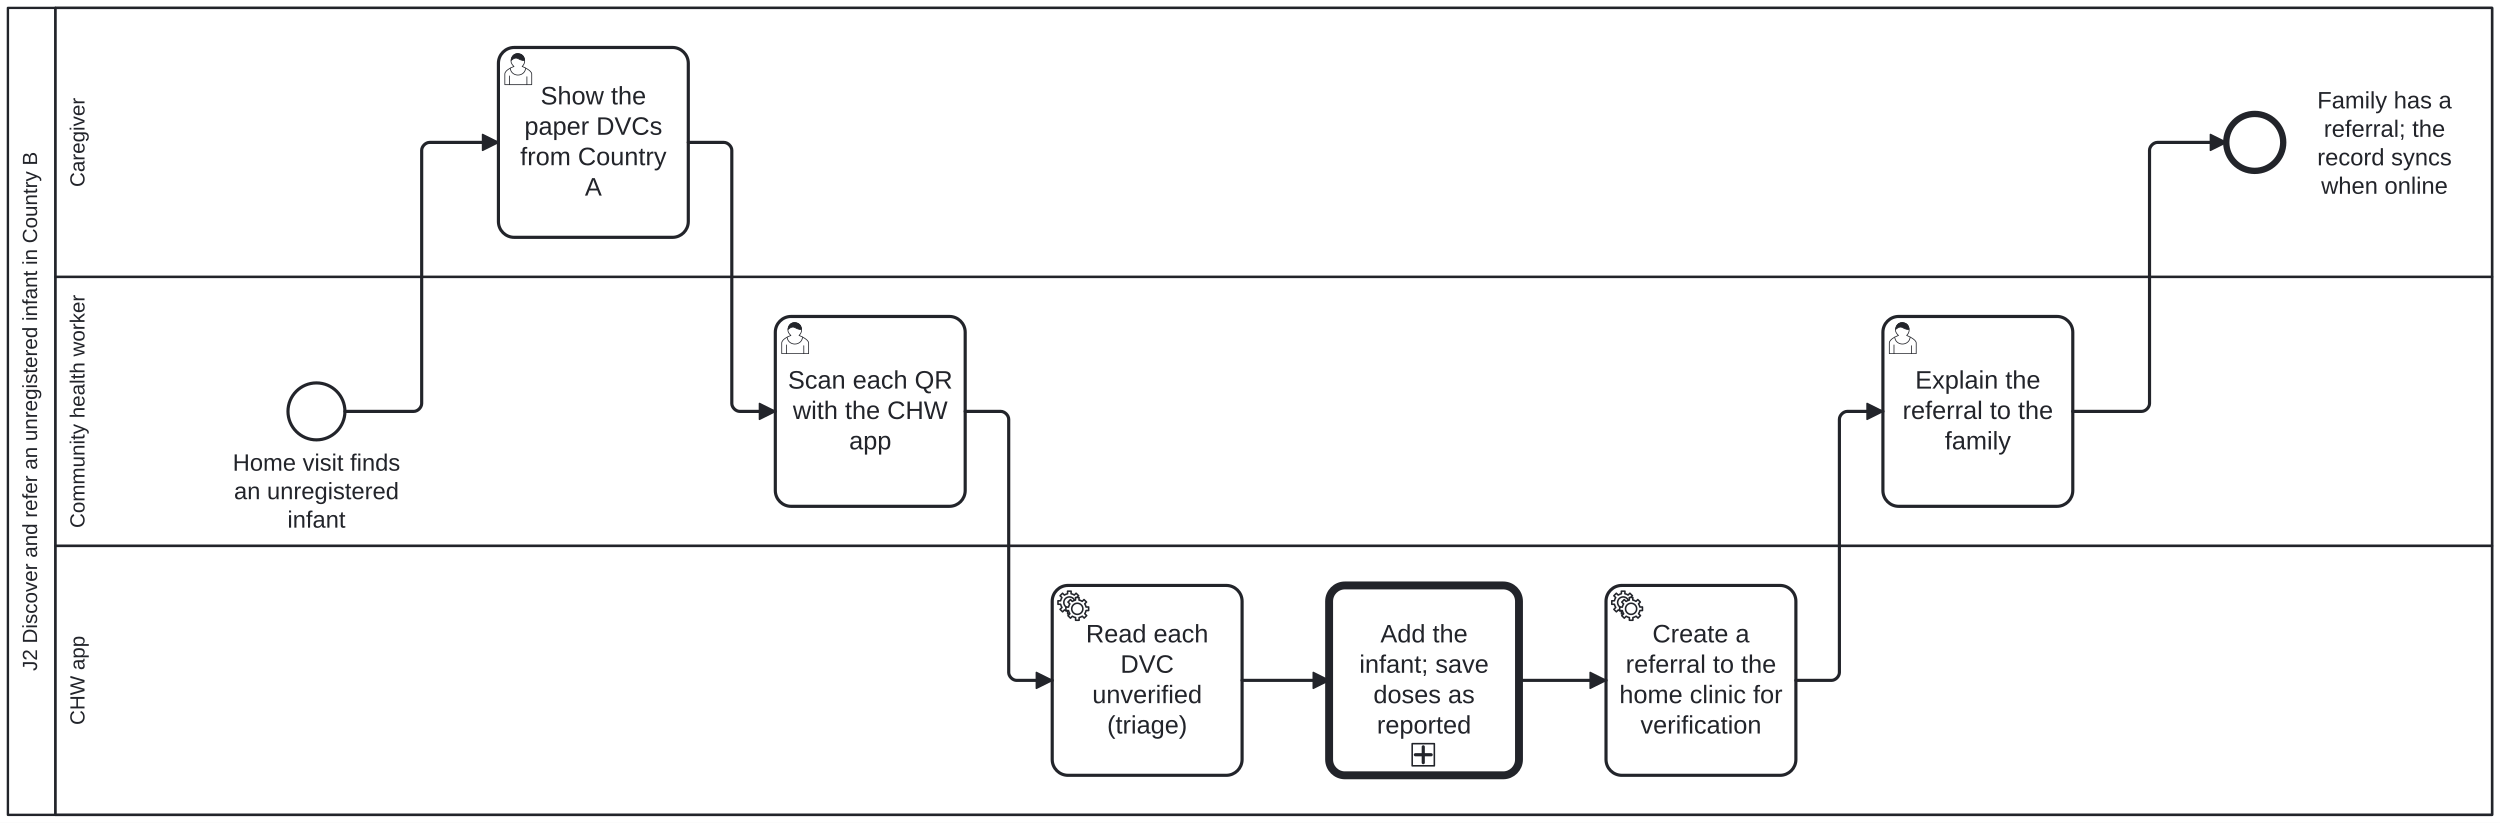
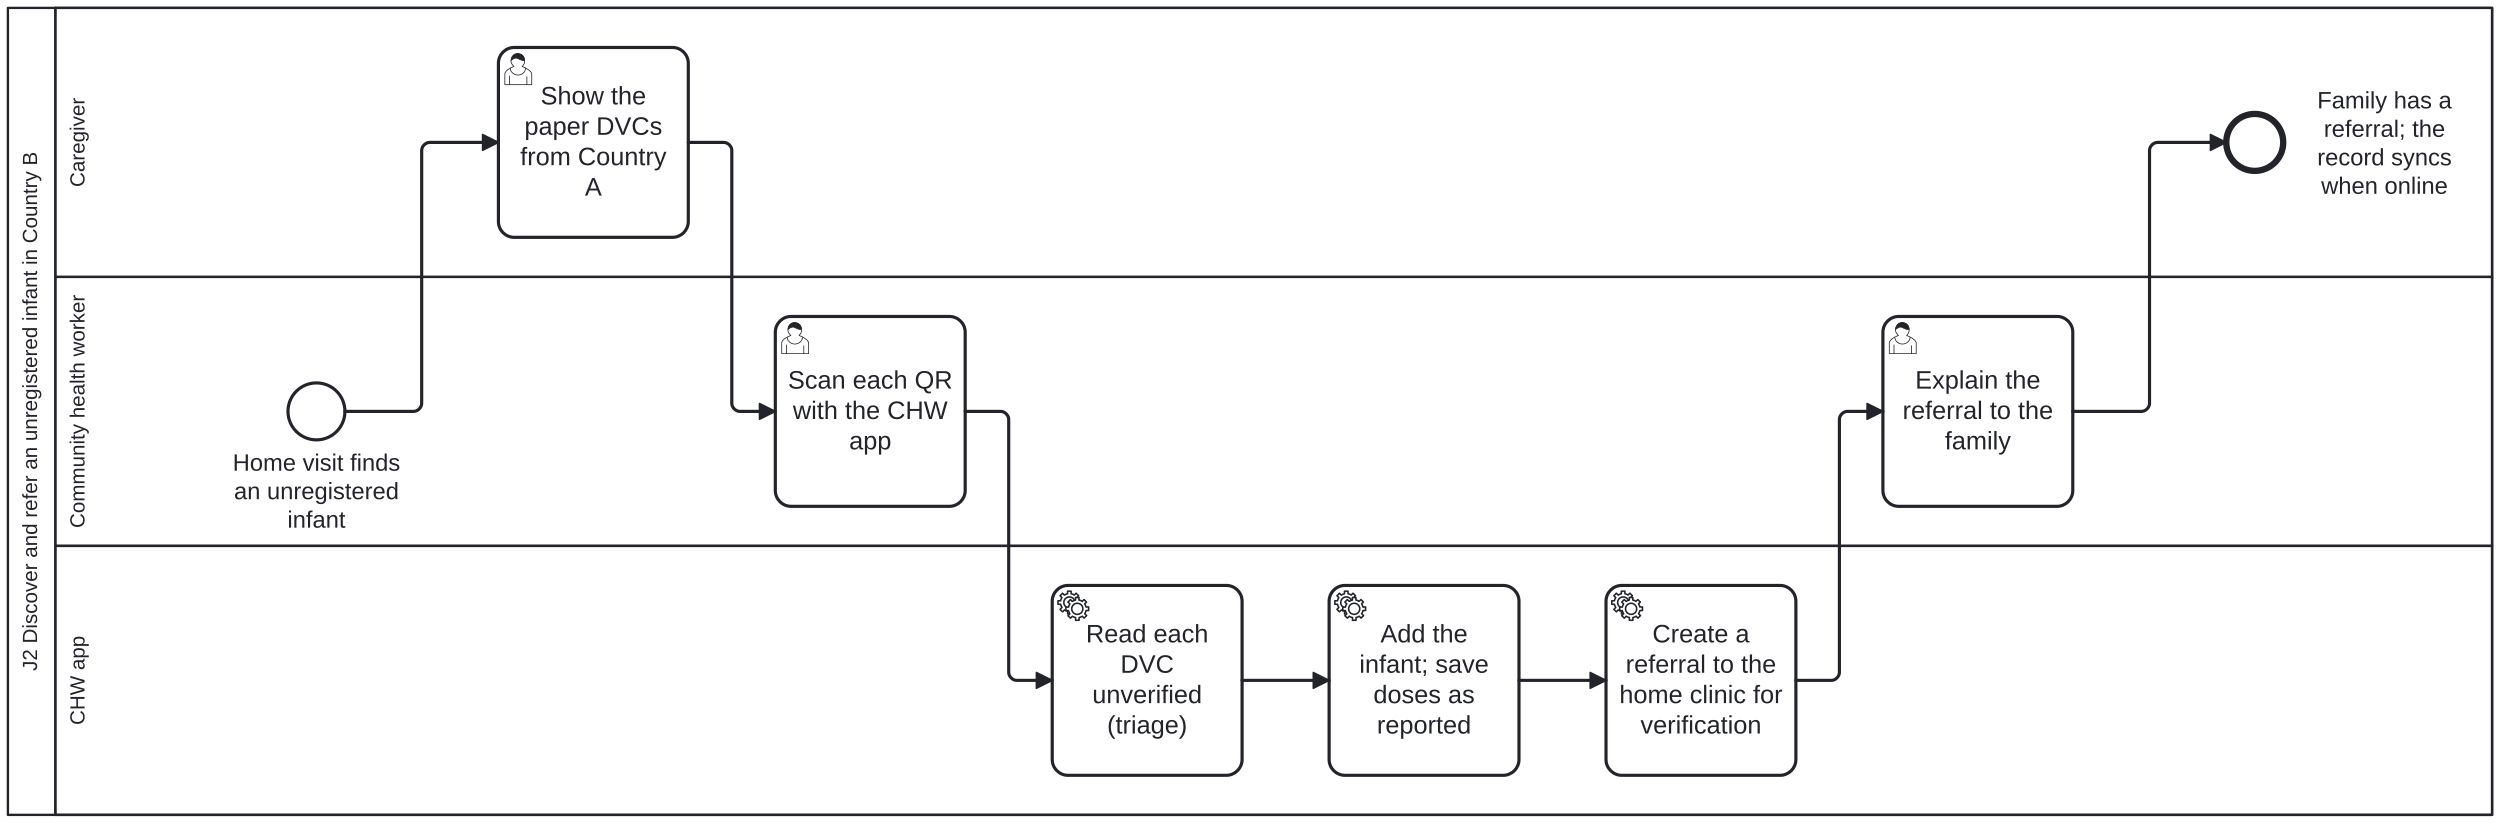
<svg xmlns="http://www.w3.org/2000/svg" width="100%" style="max-width:100%;height:auto" viewBox="95 55 1580 520" version="1.1">
  <rect x="95" y="55" width="1580" height="520" fill="#ffffff" />
  <g class="djs-group">
    <g class="djs-element djs-shape" data-element-id="Participant_Process_J2ChwDiscovery" style="display: block;" transform="matrix(1 0 0 1 100 60)">
      <g class="djs-visual">
        <rect x="0" y="0" width="1570" height="510" rx="0" ry="0" style="stroke-linecap: round; stroke-linejoin: round; stroke: rgb(34, 36, 42); stroke-width: 1.5px; fill: white; fill-opacity: 0.95;" />
        <path style="fill: none; stroke-linecap: round; stroke-linejoin: round; stroke: rgb(34, 36, 42); stroke-width: 1.5px;" d="M30,0L30,510" />
        <text lineHeight="1.05" class="djs-label" transform="matrix(-1.83697e-16 -1 1 -1.83697e-16 0 510)" style="font-family: Arial, sans-serif; font-size: 13px; font-weight: normal; fill: rgb(34, 36, 42);">
          <tspan x="90.97" y="18.413">J2 Discover and refer an unregistered infant in Country B</tspan>
        </text>
      </g>
      <rect class="djs-hit djs-hit-all" x="0" y="0" width="1570" height="510" style="fill: none; stroke-opacity: 0; stroke: white; stroke-width: 15px;" />
    </g>
    <g class="djs-children">
      <g class="djs-group">
        <g class="djs-element djs-shape" data-element-id="Lane_chw-app" style="display: block;" transform="matrix(1 0 0 1 130 400)">
          <g class="djs-visual">
            <rect x="0" y="0" width="1540" height="170" rx="0" ry="0" style="stroke-linecap: round; stroke-linejoin: round; stroke: rgb(34, 36, 42); stroke-width: 1.5px; fill: white; fill-opacity: 0.25;" />
            <text lineHeight="1.05" class="djs-label" transform="matrix(-1.83697e-16 -1 1 -1.83697e-16 0 170)" style="font-family: Arial, sans-serif; font-size: 13px; font-weight: normal; fill: rgb(34, 36, 42);">
              <tspan x="56.826" y="18.413">CHW app</tspan>
            </text>
          </g>
          <rect class="djs-hit djs-hit-all" x="0" y="0" width="1540" height="170" style="fill: none; stroke-opacity: 0; stroke: white; stroke-width: 15px;" />
        </g>
      </g>
      <g class="djs-group">
        <g class="djs-element djs-shape" data-element-id="Lane_community-health-worker" style="display: block;" transform="matrix(1 0 0 1 130 230)">
          <g class="djs-visual">
            <rect x="0" y="0" width="1540" height="170" rx="0" ry="0" style="stroke-linecap: round; stroke-linejoin: round; stroke: rgb(34, 36, 42); stroke-width: 1.5px; fill: white; fill-opacity: 0.25;" />
            <text lineHeight="1.05" class="djs-label" transform="matrix(-1.83697e-16 -1 1 -1.83697e-16 0 170)" style="font-family: Arial, sans-serif; font-size: 13px; font-weight: normal; fill: rgb(34, 36, 42);">
              <tspan x="11.307" y="18.413">Community health worker</tspan>
            </text>
          </g>
          <rect class="djs-hit djs-hit-all" x="0" y="0" width="1540" height="170" style="fill: none; stroke-opacity: 0; stroke: white; stroke-width: 15px;" />
        </g>
      </g>
      <g class="djs-group">
        <g class="djs-element djs-shape" data-element-id="Lane_caregiver" style="display: block;" transform="matrix(1 0 0 1 130 60)">
          <g class="djs-visual">
            <rect x="0" y="0" width="1540" height="170" rx="0" ry="0" style="stroke-linecap: round; stroke-linejoin: round; stroke: rgb(34, 36, 42); stroke-width: 1.5px; fill: white; fill-opacity: 0.25;" />
            <text lineHeight="1.05" class="djs-label" transform="matrix(-1.83697e-16 -1 1 -1.83697e-16 0 170)" style="font-family: Arial, sans-serif; font-size: 13px; font-weight: normal; fill: rgb(34, 36, 42);">
              <tspan x="56.823" y="18.413">Caregiver</tspan>
            </text>
          </g>
          <rect class="djs-hit djs-hit-all" x="0" y="0" width="1540" height="170" style="fill: none; stroke-opacity: 0; stroke: white; stroke-width: 15px;" />
        </g>
      </g>
      <g class="djs-group">
        <g class="djs-element djs-shape" data-element-id="Start" style="display: block;" transform="matrix(1 0 0 1 277 297)">
          <g class="djs-visual">
            <circle cx="18" cy="18" r="18" style="stroke-linecap: round; stroke-linejoin: round; stroke: rgb(34, 36, 42); stroke-width: 2px; fill: white; fill-opacity: 0.95;" />
          </g>
          <rect class="djs-hit djs-hit-all" x="0" y="0" width="36" height="36" style="fill: none; stroke-opacity: 0; stroke: white; stroke-width: 15px;" />
        </g>
      </g>
      <g class="djs-group">
        <g class="djs-element djs-shape" data-element-id="Start_label" style="display: block;" transform="matrix(1 0 0 1 242 339)">
          <g class="djs-visual">
            <text lineHeight="1.2" class="djs-label" style="font-family: Arial, sans-serif; font-size: 15px; font-weight: normal; fill: rgb(34, 36, 42);">
              <tspan x="0.068" y="13.5">Home visit finds</tspan>
              <tspan x="0.881" y="31.5">an unregistered </tspan>
              <tspan x="34.653" y="49.5">infant</tspan>
            </text>
          </g>
          <rect class="djs-hit djs-hit-all" x="0" y="0" width="106" height="54" style="fill: none; stroke-opacity: 0; stroke: white; stroke-width: 15px;" />
        </g>
      </g>
      <g class="djs-group">
        <g class="djs-element djs-shape" data-element-id="Task_Show" style="display: block;" transform="matrix(1 0 0 1 410 85)">
          <g class="djs-visual">
            <rect x="0" y="0" width="120" height="120" rx="10" ry="10" style="stroke-linecap: round; stroke-linejoin: round; stroke: rgb(34, 36, 42); stroke-width: 2px; fill: white; fill-opacity: 0.95;" />
            <text lineHeight="1.2" class="djs-label" style="font-family: Arial, sans-serif; font-size: 16px; font-weight: normal; fill: rgb(34, 36, 42);">
              <tspan x="26.645" y="36">Show the </tspan>
              <tspan x="16.426" y="55.2">paper DVCs </tspan>
              <tspan x="13.766" y="74.4">from Country </tspan>
              <tspan x="54.664" y="93.6">A</tspan>
            </text>
            <path d="m 15,12 c 0.909,-0.845 1.594,-2.049 1.594,-3.385 0,-2.554 -1.805,-4.622 -4.357,-4.622 -2.552,0 -4.288,2.068 -4.288,4.622 0,1.348 0.974,2.562 1.896,3.405 -0.529,0.187 -5.669,2.097 -5.794,4.756 v 6.718 h 17 v -6.718 c 0,-2.298 -5.528,-4.595 -6.051,-4.776 zm -8,6 l 0,5.5 m 11,0 l 0,-5" style="fill: white; stroke-linecap: round; stroke-linejoin: round; stroke: rgb(34, 36, 42); stroke-width: 0.5px;" />
            <path d="m 15,12 m 2.162,1.009 c 0,2.447 -2.158,4.431 -4.821,4.431 -2.665,0 -4.822,-1.981 -4.822,-4.431 " style="fill: white; stroke-linecap: round; stroke-linejoin: round; stroke: rgb(34, 36, 42); stroke-width: 0.5px;" />
            <path d="m 15,12 m -6.9,-3.80 c 0,0 2.251,-2.358 4.274,-1.177 2.024,1.181 4.221,1.537 4.124,0.965 -0.098,-0.57 -0.117,-3.791 -4.191,-4.136 -3.575,0.001 -4.208,3.367 -4.207,4.348 z" style="fill: rgb(34, 36, 42); stroke-linecap: round; stroke-linejoin: round; stroke: rgb(34, 36, 42); stroke-width: 0.5px;" />
          </g>
          <rect class="djs-hit djs-hit-all" x="0" y="0" width="120" height="120" style="fill: none; stroke-opacity: 0; stroke: white; stroke-width: 15px;" />
        </g>
      </g>
      <g class="djs-group">
        <g class="djs-element djs-shape" data-element-id="Task_Scan" style="display: block;" transform="matrix(1 0 0 1 585 255)">
          <g class="djs-visual">
            <rect x="0" y="0" width="120" height="120" rx="10" ry="10" style="stroke-linecap: round; stroke-linejoin: round; stroke: rgb(34, 36, 42); stroke-width: 2px; fill: white; fill-opacity: 0.95;" />
            <text lineHeight="1.2" class="djs-label" style="font-family: Arial, sans-serif; font-size: 16px; font-weight: normal; fill: rgb(34, 36, 42);">
              <tspan x="7.973" y="45.6">Scan each QR</tspan>
              <tspan x="11.102" y="64.8">with the CHW </tspan>
              <tspan x="46.652" y="84">app</tspan>
            </text>
            <path d="m 15,12 c 0.909,-0.845 1.594,-2.049 1.594,-3.385 0,-2.554 -1.805,-4.622 -4.357,-4.622 -2.552,0 -4.288,2.068 -4.288,4.622 0,1.348 0.974,2.562 1.896,3.405 -0.529,0.187 -5.669,2.097 -5.794,4.756 v 6.718 h 17 v -6.718 c 0,-2.298 -5.528,-4.595 -6.051,-4.776 zm -8,6 l 0,5.5 m 11,0 l 0,-5" style="fill: white; stroke-linecap: round; stroke-linejoin: round; stroke: rgb(34, 36, 42); stroke-width: 0.5px;" />
            <path d="m 15,12 m 2.162,1.009 c 0,2.447 -2.158,4.431 -4.821,4.431 -2.665,0 -4.822,-1.981 -4.822,-4.431 " style="fill: white; stroke-linecap: round; stroke-linejoin: round; stroke: rgb(34, 36, 42); stroke-width: 0.5px;" />
            <path d="m 15,12 m -6.9,-3.80 c 0,0 2.251,-2.358 4.274,-1.177 2.024,1.181 4.221,1.537 4.124,0.965 -0.098,-0.57 -0.117,-3.791 -4.191,-4.136 -3.575,0.001 -4.208,3.367 -4.207,4.348 z" style="fill: rgb(34, 36, 42); stroke-linecap: round; stroke-linejoin: round; stroke: rgb(34, 36, 42); stroke-width: 0.5px;" />
          </g>
          <rect class="djs-hit djs-hit-all" x="0" y="0" width="120" height="120" style="fill: none; stroke-opacity: 0; stroke: white; stroke-width: 15px;" />
        </g>
      </g>
      <g class="djs-group">
        <g class="djs-element djs-shape" data-element-id="Task_Read" style="display: block;" transform="matrix(1 0 0 1 760 425)">
          <g class="djs-visual">
            <rect x="0" y="0" width="120" height="120" rx="10" ry="10" style="stroke-linecap: round; stroke-linejoin: round; stroke: rgb(34, 36, 42); stroke-width: 2px; fill: white; fill-opacity: 0.95;" />
            <text lineHeight="1.2" class="djs-label" style="font-family: Arial, sans-serif; font-size: 16px; font-weight: normal; fill: rgb(34, 36, 42);">
              <tspan x="21.305" y="36">Read each </tspan>
              <tspan x="43.109" y="55.2">DVC </tspan>
              <tspan x="25.312" y="74.4">unverified </tspan>
              <tspan x="34.66" y="93.6">(triage)</tspan>
            </text>
            <circle cx="5" cy="5" r="5" transform="translate(6, 6)" style="stroke-linecap: round; stroke-linejoin: round; stroke: none; stroke-width: 2px; fill: white;" />
            <path d="m 12,18 v -1.713 c 0.352,-0.07 0.704,-0.178 1.048,-0.321 0.344,-0.145 0.666,-0.321 0.966,-0.521 l 1.194,1.18 1.567,-1.577 -1.195,-1.18 c 0.403,-0.614 0.683,-1.299 0.825,-2.018 l 1.622,-0.01 v -2.22 l -1.637,0.01 c -0.073,-0.352 -0.178,-0.7 -0.324,-1.044 -0.145,-0.344 -0.321,-0.664 -0.523,-0.962 l 1.131,-1.136 -1.583,-1.563 -1.13,1.136 c -0.614,-0.401 -1.303,-0.681 -2.023,-0.822 l 0.009,-1.619 h -2.241 l 0.004,1.631 c -0.354,0.074 -0.705,0.18 -1.05,0.324 -0.344,0.144 -0.665,0.321 -0.964,0.52 l -1.17,-1.158 -1.567,1.579 1.168,1.157 c -0.403,0.613 -0.683,1.298 -0.825,2.017 l -1.659,0.003 v 2.222 l 1.672,-0.006 c 0.073,0.351 0.18,0.702 0.324,1.045 0.145,0.344 0.321,0.664 0.523,0.961 l -1.199,1.197 1.584,1.56 1.196,-1.193 c 0.614,0.403 1.303,0.682 2.023,0.823 l 7.19e-4,1.699 h 2.227 z m 0.221,-3.996 c -1.789,0.75 -3.858,-0.093 -4.61,-1.874 -0.752,-1.783 0.091,-3.846 1.88,-4.596 1.788,-0.749 3.857,0.093 4.609,1.874 0.752,1.782 -0.091,3.846 -1.88,4.596 z" style="fill: white; stroke-linecap: round; stroke-linejoin: round; stroke: rgb(34, 36, 42); stroke-width: 1px;" />
            <circle cx="5" cy="5" r="5" transform="translate(11, 10)" style="stroke-linecap: round; stroke-linejoin: round; stroke: none; stroke-width: 2px; fill: white;" />
            <path d="m 17,22 v -1.713 c 0.352,-0.07 0.704,-0.178 1.048,-0.321 0.344,-0.145 0.666,-0.321 0.966,-0.521 l 1.194,1.18 1.567,-1.577 -1.195,-1.18 c 0.403,-0.614 0.683,-1.299 0.825,-2.018 l 1.622,-0.01 v -2.22 l -1.637,0.01 c -0.073,-0.352 -0.178,-0.7 -0.324,-1.044 -0.145,-0.344 -0.321,-0.664 -0.523,-0.962 l 1.131,-1.136 -1.583,-1.563 -1.13,1.136 c -0.614,-0.401 -1.303,-0.681 -2.023,-0.822 l 0.009,-1.619 h -2.241 l 0.004,1.631 c -0.354,0.074 -0.705,0.18 -1.05,0.324 -0.344,0.144 -0.665,0.321 -0.964,0.52 l -1.17,-1.158 -1.567,1.579 1.168,1.157 c -0.403,0.613 -0.683,1.298 -0.825,2.017 l -1.659,0.003 v 2.222 l 1.672,-0.006 c 0.073,0.351 0.18,0.702 0.324,1.045 0.145,0.344 0.321,0.664 0.523,0.961 l -1.199,1.197 1.584,1.56 1.196,-1.193 c 0.614,0.403 1.303,0.682 2.023,0.823 l 7.19e-4,1.699 h 2.227 z m 0.221,-3.996 c -1.789,0.75 -3.858,-0.093 -4.61,-1.874 -0.752,-1.783 0.091,-3.846 1.88,-4.596 1.788,-0.749 3.857,0.093 4.609,1.874 0.752,1.782 -0.091,3.846 -1.88,4.596 z" style="fill: white; stroke-linecap: round; stroke-linejoin: round; stroke: rgb(34, 36, 42); stroke-width: 1px;" />
          </g>
          <rect class="djs-hit djs-hit-all" x="0" y="0" width="120" height="120" style="fill: none; stroke-opacity: 0; stroke: white; stroke-width: 15px;" />
        </g>
      </g>
      <g class="djs-group">
        <g class="djs-element djs-shape" data-element-id="Task_Register" style="display: block;" transform="matrix(1 0 0 1 935 425)">
          <g class="djs-visual">
-             <rect x="0" y="0" width="120" height="120" rx="10" ry="10" style="stroke-linecap: round; stroke-linejoin: round; stroke: rgb(34, 36, 42); stroke-width: 5px; fill: white; fill-opacity: 0.95;" />
+             <rect x="0" y="0" width="120" height="120" rx="10" ry="10" style="stroke-linecap: round; stroke-linejoin: round; stroke: rgb(34, 36, 42); stroke-width: 2px; fill: white; fill-opacity: 0.95;" />
            <text lineHeight="1.2" class="djs-label" style="font-family: Arial, sans-serif; font-size: 16px; font-weight: normal; fill: rgb(34, 36, 42);">
              <tspan x="32.422" y="36">Add the </tspan>
              <tspan x="19.086" y="55.2">infant; save </tspan>
              <tspan x="27.98" y="74.4">doses as </tspan>
              <tspan x="30.203" y="93.6">reported</tspan>
            </text>
-             <rect x="0" y="0" width="14" height="14" rx="0" ry="0" style="stroke-linecap: round; stroke-linejoin: round; stroke: rgb(34, 36, 42); stroke-width: 1px; fill: white;" transform="matrix(1 0 0 1 52.5 100)" />
-             <path data-marker="sub-process" d="m52.5,100 m 7,2 l 0,10 m -5,-5 l 10,0" style="fill: white; stroke-linecap: round; stroke-linejoin: round; stroke: rgb(34, 36, 42); stroke-width: 2px;" />
+             <circle cx="5" cy="5" r="5" transform="translate(6, 6)" style="stroke-linecap: round; stroke-linejoin: round; stroke: none; stroke-width: 2px; fill: white;" />
+             <path d="m 12,18 v -1.713 c 0.352,-0.07 0.704,-0.178 1.048,-0.321 0.344,-0.145 0.666,-0.321 0.966,-0.521 l 1.194,1.18 1.567,-1.577 -1.195,-1.18 c 0.403,-0.614 0.683,-1.299 0.825,-2.018 l 1.622,-0.01 v -2.22 l -1.637,0.01 c -0.073,-0.352 -0.178,-0.7 -0.324,-1.044 -0.145,-0.344 -0.321,-0.664 -0.523,-0.962 l 1.131,-1.136 -1.583,-1.563 -1.13,1.136 c -0.614,-0.401 -1.303,-0.681 -2.023,-0.822 l 0.009,-1.619 h -2.241 l 0.004,1.631 c -0.354,0.074 -0.705,0.18 -1.05,0.324 -0.344,0.144 -0.665,0.321 -0.964,0.52 l -1.17,-1.158 -1.567,1.579 1.168,1.157 c -0.403,0.613 -0.683,1.298 -0.825,2.017 l -1.659,0.003 v 2.222 l 1.672,-0.006 c 0.073,0.351 0.18,0.702 0.324,1.045 0.145,0.344 0.321,0.664 0.523,0.961 l -1.199,1.197 1.584,1.56 1.196,-1.193 c 0.614,0.403 1.303,0.682 2.023,0.823 l 7.19e-4,1.699 h 2.227 z m 0.221,-3.996 c -1.789,0.75 -3.858,-0.093 -4.61,-1.874 -0.752,-1.783 0.091,-3.846 1.88,-4.596 1.788,-0.749 3.857,0.093 4.609,1.874 0.752,1.782 -0.091,3.846 -1.88,4.596 z" style="fill: white; stroke-linecap: round; stroke-linejoin: round; stroke: rgb(34, 36, 42); stroke-width: 1px;" />
+             <circle cx="5" cy="5" r="5" transform="translate(11, 10)" style="stroke-linecap: round; stroke-linejoin: round; stroke: none; stroke-width: 2px; fill: white;" />
+             <path d="m 17,22 v -1.713 c 0.352,-0.07 0.704,-0.178 1.048,-0.321 0.344,-0.145 0.666,-0.321 0.966,-0.521 l 1.194,1.18 1.567,-1.577 -1.195,-1.18 c 0.403,-0.614 0.683,-1.299 0.825,-2.018 l 1.622,-0.01 v -2.22 l -1.637,0.01 c -0.073,-0.352 -0.178,-0.7 -0.324,-1.044 -0.145,-0.344 -0.321,-0.664 -0.523,-0.962 l 1.131,-1.136 -1.583,-1.563 -1.13,1.136 c -0.614,-0.401 -1.303,-0.681 -2.023,-0.822 l 0.009,-1.619 h -2.241 l 0.004,1.631 c -0.354,0.074 -0.705,0.18 -1.05,0.324 -0.344,0.144 -0.665,0.321 -0.964,0.52 l -1.17,-1.158 -1.567,1.579 1.168,1.157 c -0.403,0.613 -0.683,1.298 -0.825,2.017 l -1.659,0.003 v 2.222 l 1.672,-0.006 c 0.073,0.351 0.18,0.702 0.324,1.045 0.145,0.344 0.321,0.664 0.523,0.961 l -1.199,1.197 1.584,1.56 1.196,-1.193 c 0.614,0.403 1.303,0.682 2.023,0.823 l 7.19e-4,1.699 h 2.227 z m 0.221,-3.996 c -1.789,0.75 -3.858,-0.093 -4.61,-1.874 -0.752,-1.783 0.091,-3.846 1.88,-4.596 1.788,-0.749 3.857,0.093 4.609,1.874 0.752,1.782 -0.091,3.846 -1.88,4.596 z" style="fill: white; stroke-linecap: round; stroke-linejoin: round; stroke: rgb(34, 36, 42); stroke-width: 1px;" />
          </g>
          <rect class="djs-hit djs-hit-all" x="0" y="0" width="120" height="120" style="fill: none; stroke-opacity: 0; stroke: white; stroke-width: 15px;" />
        </g>
      </g>
      <g class="djs-group">
        <g class="djs-element djs-shape" data-element-id="Task_Refer" style="display: block;" transform="matrix(1 0 0 1 1110 425)">
          <g class="djs-visual">
            <rect x="0" y="0" width="120" height="120" rx="10" ry="10" style="stroke-linecap: round; stroke-linejoin: round; stroke: rgb(34, 36, 42); stroke-width: 2px; fill: white; fill-opacity: 0.95;" />
            <text lineHeight="1.2" class="djs-label" style="font-family: Arial, sans-serif; font-size: 16px; font-weight: normal; fill: rgb(34, 36, 42);">
              <tspan x="29.316" y="36">Create a </tspan>
              <tspan x="12.422" y="55.2">referral to the </tspan>
              <tspan x="8.426" y="74.4">home clinic for </tspan>
              <tspan x="21.762" y="93.6">verification</tspan>
            </text>
            <circle cx="5" cy="5" r="5" transform="translate(6, 6)" style="stroke-linecap: round; stroke-linejoin: round; stroke: none; stroke-width: 2px; fill: white;" />
            <path d="m 12,18 v -1.713 c 0.352,-0.07 0.704,-0.178 1.048,-0.321 0.344,-0.145 0.666,-0.321 0.966,-0.521 l 1.194,1.18 1.567,-1.577 -1.195,-1.18 c 0.403,-0.614 0.683,-1.299 0.825,-2.018 l 1.622,-0.01 v -2.22 l -1.637,0.01 c -0.073,-0.352 -0.178,-0.7 -0.324,-1.044 -0.145,-0.344 -0.321,-0.664 -0.523,-0.962 l 1.131,-1.136 -1.583,-1.563 -1.13,1.136 c -0.614,-0.401 -1.303,-0.681 -2.023,-0.822 l 0.009,-1.619 h -2.241 l 0.004,1.631 c -0.354,0.074 -0.705,0.18 -1.05,0.324 -0.344,0.144 -0.665,0.321 -0.964,0.52 l -1.17,-1.158 -1.567,1.579 1.168,1.157 c -0.403,0.613 -0.683,1.298 -0.825,2.017 l -1.659,0.003 v 2.222 l 1.672,-0.006 c 0.073,0.351 0.18,0.702 0.324,1.045 0.145,0.344 0.321,0.664 0.523,0.961 l -1.199,1.197 1.584,1.56 1.196,-1.193 c 0.614,0.403 1.303,0.682 2.023,0.823 l 7.19e-4,1.699 h 2.227 z m 0.221,-3.996 c -1.789,0.75 -3.858,-0.093 -4.61,-1.874 -0.752,-1.783 0.091,-3.846 1.88,-4.596 1.788,-0.749 3.857,0.093 4.609,1.874 0.752,1.782 -0.091,3.846 -1.88,4.596 z" style="fill: white; stroke-linecap: round; stroke-linejoin: round; stroke: rgb(34, 36, 42); stroke-width: 1px;" />
            <circle cx="5" cy="5" r="5" transform="translate(11, 10)" style="stroke-linecap: round; stroke-linejoin: round; stroke: none; stroke-width: 2px; fill: white;" />
            <path d="m 17,22 v -1.713 c 0.352,-0.07 0.704,-0.178 1.048,-0.321 0.344,-0.145 0.666,-0.321 0.966,-0.521 l 1.194,1.18 1.567,-1.577 -1.195,-1.18 c 0.403,-0.614 0.683,-1.299 0.825,-2.018 l 1.622,-0.01 v -2.22 l -1.637,0.01 c -0.073,-0.352 -0.178,-0.7 -0.324,-1.044 -0.145,-0.344 -0.321,-0.664 -0.523,-0.962 l 1.131,-1.136 -1.583,-1.563 -1.13,1.136 c -0.614,-0.401 -1.303,-0.681 -2.023,-0.822 l 0.009,-1.619 h -2.241 l 0.004,1.631 c -0.354,0.074 -0.705,0.18 -1.05,0.324 -0.344,0.144 -0.665,0.321 -0.964,0.52 l -1.17,-1.158 -1.567,1.579 1.168,1.157 c -0.403,0.613 -0.683,1.298 -0.825,2.017 l -1.659,0.003 v 2.222 l 1.672,-0.006 c 0.073,0.351 0.18,0.702 0.324,1.045 0.145,0.344 0.321,0.664 0.523,0.961 l -1.199,1.197 1.584,1.56 1.196,-1.193 c 0.614,0.403 1.303,0.682 2.023,0.823 l 7.19e-4,1.699 h 2.227 z m 0.221,-3.996 c -1.789,0.75 -3.858,-0.093 -4.61,-1.874 -0.752,-1.783 0.091,-3.846 1.88,-4.596 1.788,-0.749 3.857,0.093 4.609,1.874 0.752,1.782 -0.091,3.846 -1.88,4.596 z" style="fill: white; stroke-linecap: round; stroke-linejoin: round; stroke: rgb(34, 36, 42); stroke-width: 1px;" />
          </g>
          <rect class="djs-hit djs-hit-all" x="0" y="0" width="120" height="120" style="fill: none; stroke-opacity: 0; stroke: white; stroke-width: 15px;" />
        </g>
      </g>
      <g class="djs-group">
        <g class="djs-element djs-shape" data-element-id="Task_Slip" style="display: block;" transform="matrix(1 0 0 1 1285 255)">
          <g class="djs-visual">
            <rect x="0" y="0" width="120" height="120" rx="10" ry="10" style="stroke-linecap: round; stroke-linejoin: round; stroke: rgb(34, 36, 42); stroke-width: 2px; fill: white; fill-opacity: 0.95;" />
            <text lineHeight="1.2" class="djs-label" style="font-family: Arial, sans-serif; font-size: 16px; font-weight: normal; fill: rgb(34, 36, 42);">
              <tspan x="20.418" y="45.6">Explain the </tspan>
              <tspan x="12.422" y="64.8">referral to the </tspan>
              <tspan x="39.109" y="84">family</tspan>
            </text>
            <path d="m 15,12 c 0.909,-0.845 1.594,-2.049 1.594,-3.385 0,-2.554 -1.805,-4.622 -4.357,-4.622 -2.552,0 -4.288,2.068 -4.288,4.622 0,1.348 0.974,2.562 1.896,3.405 -0.529,0.187 -5.669,2.097 -5.794,4.756 v 6.718 h 17 v -6.718 c 0,-2.298 -5.528,-4.595 -6.051,-4.776 zm -8,6 l 0,5.5 m 11,0 l 0,-5" style="fill: white; stroke-linecap: round; stroke-linejoin: round; stroke: rgb(34, 36, 42); stroke-width: 0.5px;" />
            <path d="m 15,12 m 2.162,1.009 c 0,2.447 -2.158,4.431 -4.821,4.431 -2.665,0 -4.822,-1.981 -4.822,-4.431 " style="fill: white; stroke-linecap: round; stroke-linejoin: round; stroke: rgb(34, 36, 42); stroke-width: 0.5px;" />
            <path d="m 15,12 m -6.9,-3.80 c 0,0 2.251,-2.358 4.274,-1.177 2.024,1.181 4.221,1.537 4.124,0.965 -0.098,-0.57 -0.117,-3.791 -4.191,-4.136 -3.575,0.001 -4.208,3.367 -4.207,4.348 z" style="fill: rgb(34, 36, 42); stroke-linecap: round; stroke-linejoin: round; stroke: rgb(34, 36, 42); stroke-width: 0.5px;" />
          </g>
          <rect class="djs-hit djs-hit-all" x="0" y="0" width="120" height="120" style="fill: none; stroke-opacity: 0; stroke: white; stroke-width: 15px;" />
        </g>
      </g>
      <g class="djs-group">
        <g class="djs-element djs-shape" data-element-id="End" style="display: block;" transform="matrix(1 0 0 1 1502 127)">
          <g class="djs-visual">
            <circle cx="18" cy="18" r="18" style="stroke-linecap: round; stroke-linejoin: round; stroke: rgb(34, 36, 42); stroke-width: 4px; fill: white; fill-opacity: 0.95;" />
          </g>
          <rect class="djs-hit djs-hit-all" x="0" y="0" width="36" height="36" style="fill: none; stroke-opacity: 0; stroke: white; stroke-width: 15px;" />
        </g>
      </g>
      <g class="djs-group">
        <g class="djs-element djs-shape" data-element-id="End_label" style="display: block;" transform="matrix(1 0 0 1 1559 110)">
          <g class="djs-visual">
            <text lineHeight="1.2" class="djs-label" style="font-family: Arial, sans-serif; font-size: 15px; font-weight: normal; fill: rgb(34, 36, 42);">
              <tspan x="0.487" y="13.5">Family has a</tspan>
              <tspan x="4.65" y="31.5">referral; the</tspan>
              <tspan x="0.487" y="49.5">record syncs</tspan>
              <tspan x="2.969" y="67.5">when online</tspan>
            </text>
          </g>
          <rect class="djs-hit djs-hit-all" x="0" y="0" width="86" height="72" style="fill: none; stroke-opacity: 0; stroke: white; stroke-width: 15px;" />
        </g>
      </g>
      <g class="djs-group">
        <g class="djs-element djs-connection" data-element-id="Flow_1" style="display: block;">
          <g class="djs-visual">
            <defs>
              <marker id="bpmn-marker-1" viewBox="0 0 20 20" refX="11" refY="10" markerWidth="10" markerHeight="10" orient="auto">
                <path d="M 1 5 L 11 10 L 1 15 Z" style="stroke-linecap: round; stroke-linejoin: round; stroke: rgb(34, 36, 42); stroke-width: 1px; fill: rgb(34, 36, 42);" />
              </marker>
            </defs>
            <path data-corner-radius="5" style="fill: none; stroke-linecap: round; stroke-linejoin: round; stroke: rgb(34, 36, 42); stroke-width: 2px; marker-end: url('#bpmn-marker-1');" d="M313,315L356.5,315C359,315,361.5,312.5,361.5,310L361.5,150C361.5,147.5,364,145,366.5,145L410,145" />
          </g>
          <path d="M313,315L361.5,315L361.5,145L410,145" class="djs-hit djs-hit-stroke" style="fill: none; stroke-opacity: 0; stroke: white; stroke-width: 15px;" />
        </g>
      </g>
      <g class="djs-group">
        <g class="djs-element djs-connection" data-element-id="Flow_2" style="display: block;">
          <g class="djs-visual">
            <defs>
              <marker id="bpmn-marker-2" viewBox="0 0 20 20" refX="11" refY="10" markerWidth="10" markerHeight="10" orient="auto">
                <path d="M 1 5 L 11 10 L 1 15 Z" style="stroke-linecap: round; stroke-linejoin: round; stroke: rgb(34, 36, 42); stroke-width: 1px; fill: rgb(34, 36, 42);" />
              </marker>
            </defs>
            <path data-corner-radius="5" style="fill: none; stroke-linecap: round; stroke-linejoin: round; stroke: rgb(34, 36, 42); stroke-width: 2px; marker-end: url('#bpmn-marker-2');" d="M530,145L552.5,145C555,145,557.5,147.5,557.5,150L557.5,310C557.5,312.5,560,315,562.5,315L585,315" />
          </g>
          <path d="M530,145L557.5,145L557.5,315L585,315" class="djs-hit djs-hit-stroke" style="fill: none; stroke-opacity: 0; stroke: white; stroke-width: 15px;" />
        </g>
      </g>
      <g class="djs-group">
        <g class="djs-element djs-connection" data-element-id="Flow_3" style="display: block;">
          <g class="djs-visual">
            <defs>
              <marker id="bpmn-marker-3" viewBox="0 0 20 20" refX="11" refY="10" markerWidth="10" markerHeight="10" orient="auto">
                <path d="M 1 5 L 11 10 L 1 15 Z" style="stroke-linecap: round; stroke-linejoin: round; stroke: rgb(34, 36, 42); stroke-width: 1px; fill: rgb(34, 36, 42);" />
              </marker>
            </defs>
            <path data-corner-radius="5" style="fill: none; stroke-linecap: round; stroke-linejoin: round; stroke: rgb(34, 36, 42); stroke-width: 2px; marker-end: url('#bpmn-marker-3');" d="M705,315L727.5,315C730,315,732.5,317.5,732.5,320L732.5,480C732.5,482.5,735,485,737.5,485L760,485" />
          </g>
          <path d="M705,315L732.5,315L732.5,485L760,485" class="djs-hit djs-hit-stroke" style="fill: none; stroke-opacity: 0; stroke: white; stroke-width: 15px;" />
        </g>
      </g>
      <g class="djs-group">
        <g class="djs-element djs-connection" data-element-id="Flow_4" style="display: block;">
          <g class="djs-visual">
            <defs>
              <marker id="bpmn-marker-4" viewBox="0 0 20 20" refX="11" refY="10" markerWidth="10" markerHeight="10" orient="auto">
                <path d="M 1 5 L 11 10 L 1 15 Z" style="stroke-linecap: round; stroke-linejoin: round; stroke: rgb(34, 36, 42); stroke-width: 1px; fill: rgb(34, 36, 42);" />
              </marker>
            </defs>
            <path data-corner-radius="5" style="fill: none; stroke-linecap: round; stroke-linejoin: round; stroke: rgb(34, 36, 42); stroke-width: 2px; marker-end: url('#bpmn-marker-4');" d="M880,485L935,485" />
          </g>
          <path d="M880,485L935,485" class="djs-hit djs-hit-stroke" style="fill: none; stroke-opacity: 0; stroke: white; stroke-width: 15px;" />
        </g>
      </g>
      <g class="djs-group">
        <g class="djs-element djs-connection" data-element-id="Flow_5" style="display: block;">
          <g class="djs-visual">
            <defs>
              <marker id="bpmn-marker-5" viewBox="0 0 20 20" refX="11" refY="10" markerWidth="10" markerHeight="10" orient="auto">
                <path d="M 1 5 L 11 10 L 1 15 Z" style="stroke-linecap: round; stroke-linejoin: round; stroke: rgb(34, 36, 42); stroke-width: 1px; fill: rgb(34, 36, 42);" />
              </marker>
            </defs>
            <path data-corner-radius="5" style="fill: none; stroke-linecap: round; stroke-linejoin: round; stroke: rgb(34, 36, 42); stroke-width: 2px; marker-end: url('#bpmn-marker-5');" d="M1055,485L1110,485" />
          </g>
          <path d="M1055,485L1110,485" class="djs-hit djs-hit-stroke" style="fill: none; stroke-opacity: 0; stroke: white; stroke-width: 15px;" />
        </g>
      </g>
      <g class="djs-group">
        <g class="djs-element djs-connection" data-element-id="Flow_6" style="display: block;">
          <g class="djs-visual">
            <defs>
              <marker id="bpmn-marker-6" viewBox="0 0 20 20" refX="11" refY="10" markerWidth="10" markerHeight="10" orient="auto">
                <path d="M 1 5 L 11 10 L 1 15 Z" style="stroke-linecap: round; stroke-linejoin: round; stroke: rgb(34, 36, 42); stroke-width: 1px; fill: rgb(34, 36, 42);" />
              </marker>
            </defs>
            <path data-corner-radius="5" style="fill: none; stroke-linecap: round; stroke-linejoin: round; stroke: rgb(34, 36, 42); stroke-width: 2px; marker-end: url('#bpmn-marker-6');" d="M1230,485L1252.5,485C1255,485,1257.5,482.5,1257.5,480L1257.5,320C1257.5,317.5,1260,315,1262.5,315L1285,315" />
          </g>
          <path d="M1230,485L1257.5,485L1257.5,315L1285,315" class="djs-hit djs-hit-stroke" style="fill: none; stroke-opacity: 0; stroke: white; stroke-width: 15px;" />
        </g>
      </g>
      <g class="djs-group">
        <g class="djs-element djs-connection" data-element-id="Flow_7" style="display: block;">
          <g class="djs-visual">
            <defs>
              <marker id="bpmn-marker-7" viewBox="0 0 20 20" refX="11" refY="10" markerWidth="10" markerHeight="10" orient="auto">
                <path d="M 1 5 L 11 10 L 1 15 Z" style="stroke-linecap: round; stroke-linejoin: round; stroke: rgb(34, 36, 42); stroke-width: 1px; fill: rgb(34, 36, 42);" />
              </marker>
            </defs>
            <path data-corner-radius="5" style="fill: none; stroke-linecap: round; stroke-linejoin: round; stroke: rgb(34, 36, 42); stroke-width: 2px; marker-end: url('#bpmn-marker-7');" d="M1405,315L1448.5,315C1451,315,1453.5,312.5,1453.5,310L1453.5,150C1453.5,147.5,1456,145,1458.5,145L1502,145" />
          </g>
          <path d="M1405,315L1453.5,315L1453.5,145L1502,145" class="djs-hit djs-hit-stroke" style="fill: none; stroke-opacity: 0; stroke: white; stroke-width: 15px;" />
        </g>
      </g>
    </g>
  </g>
</svg>
